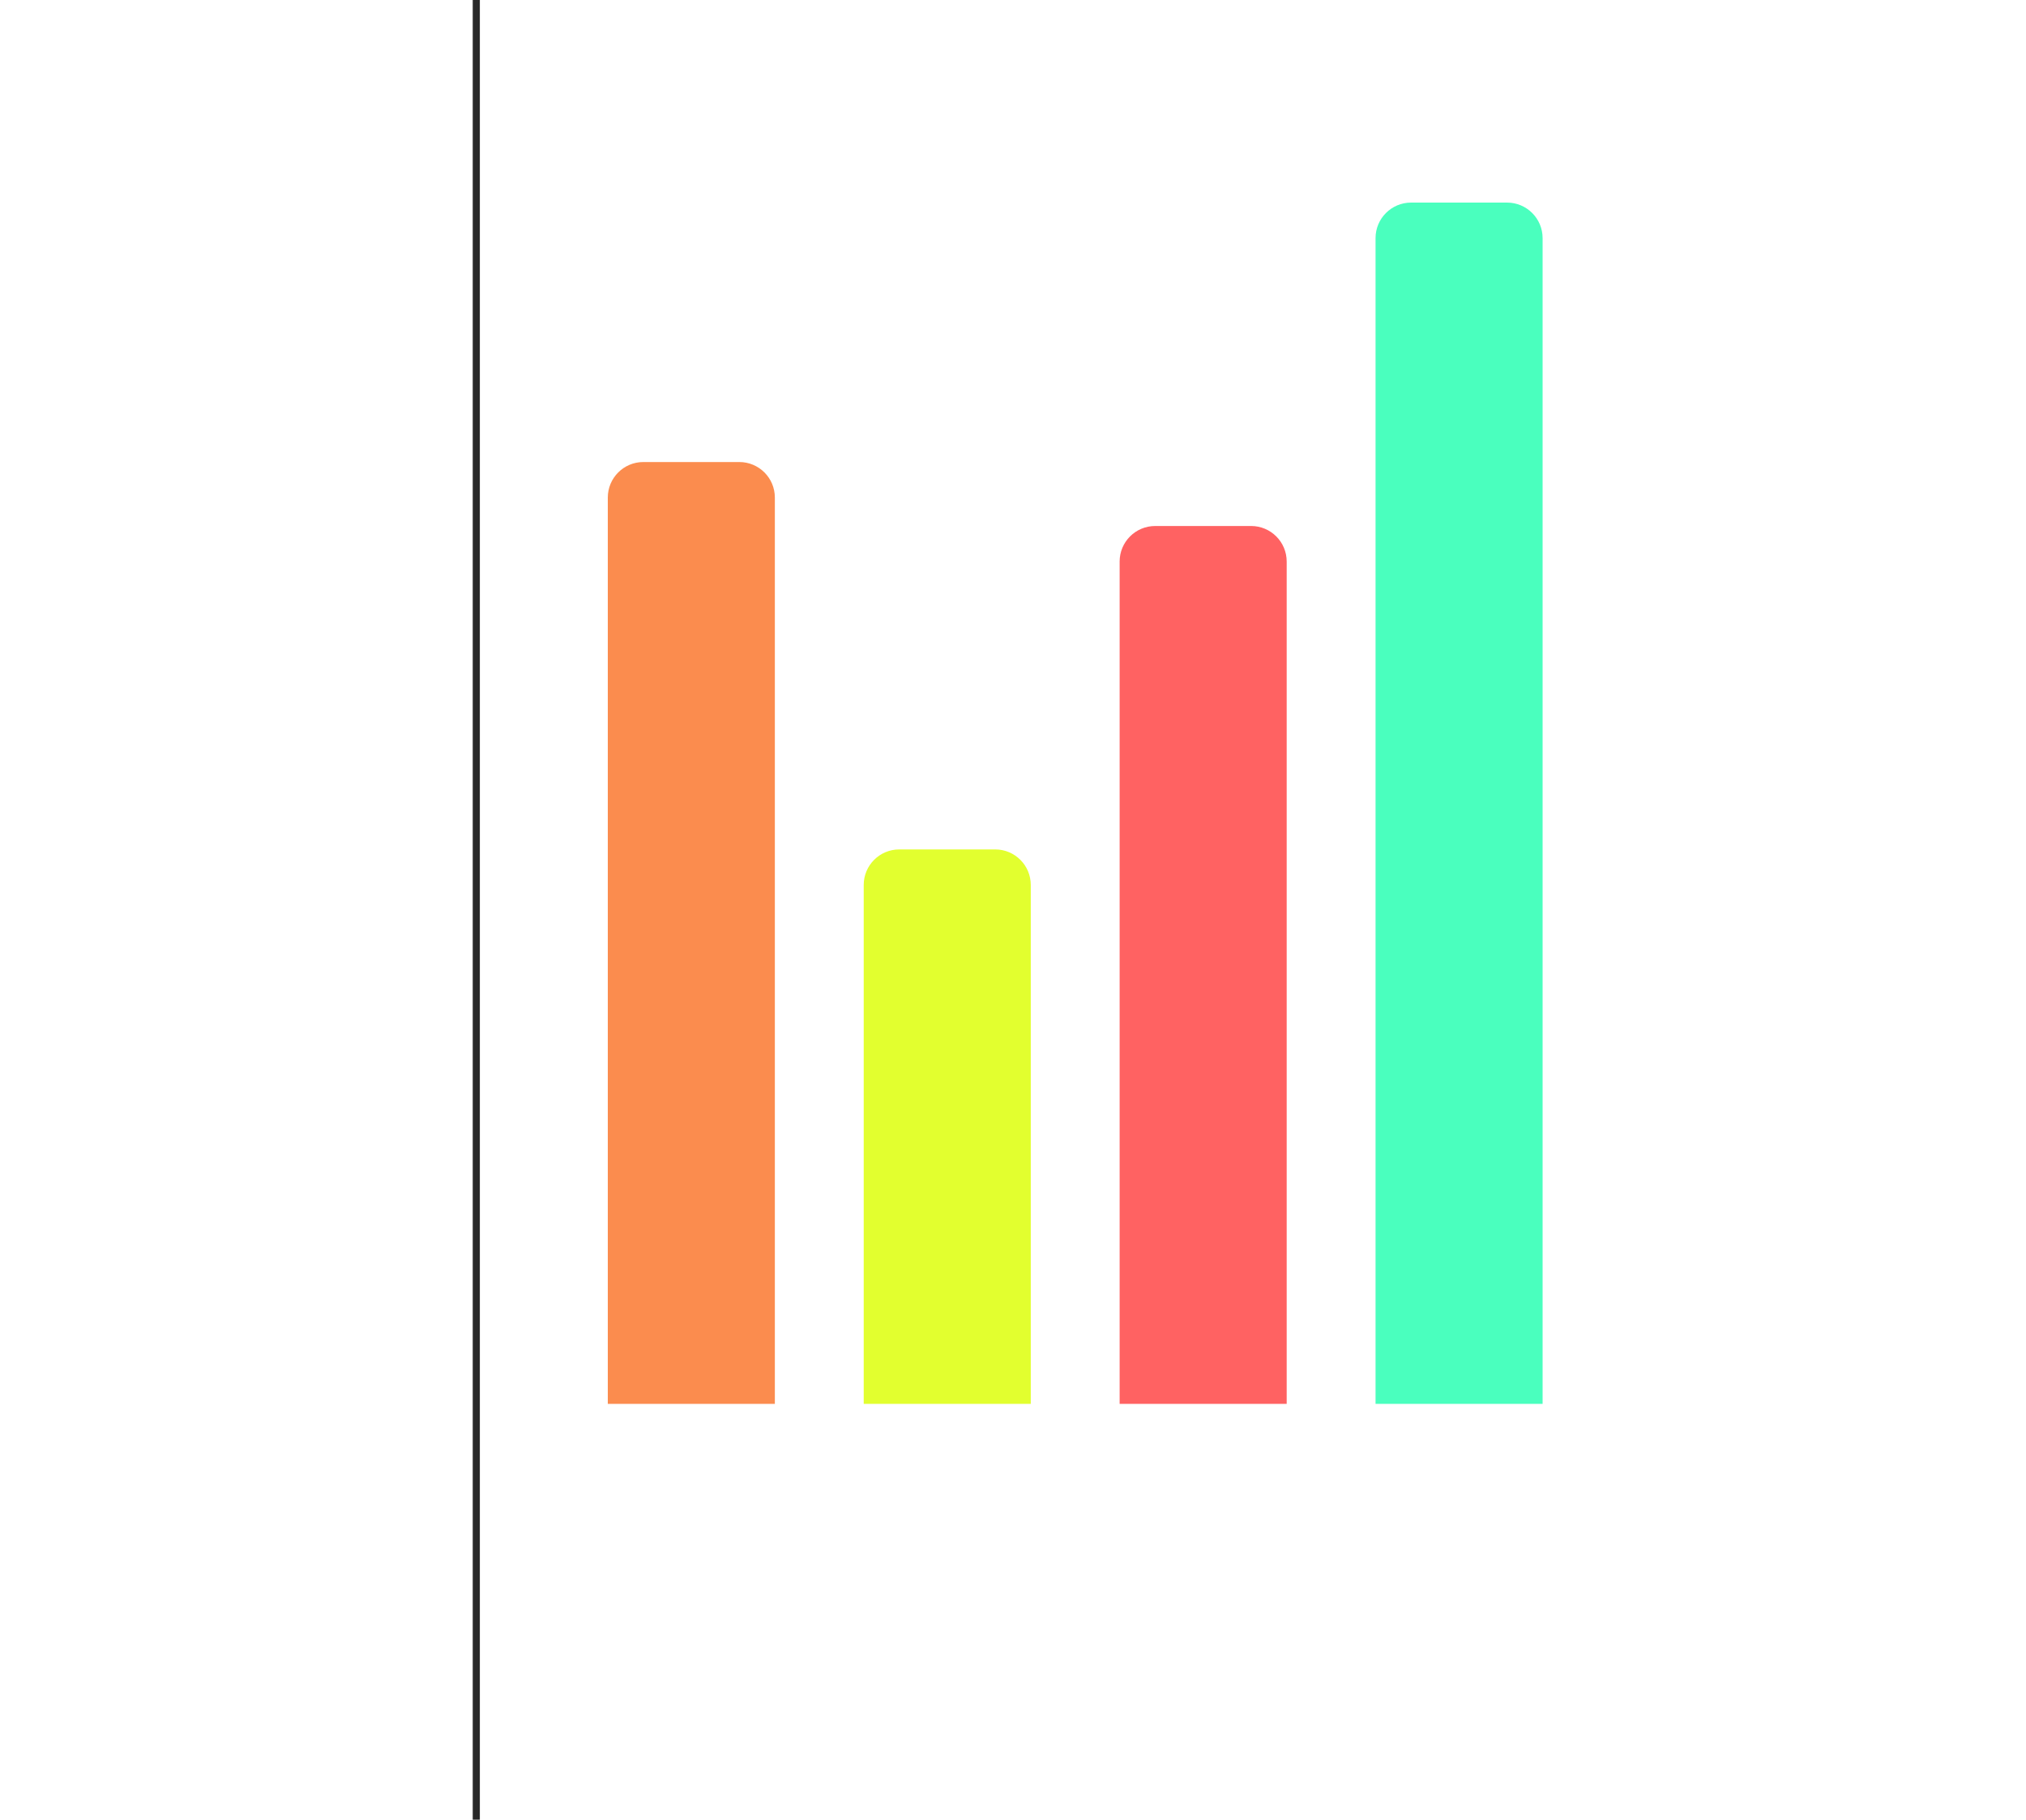
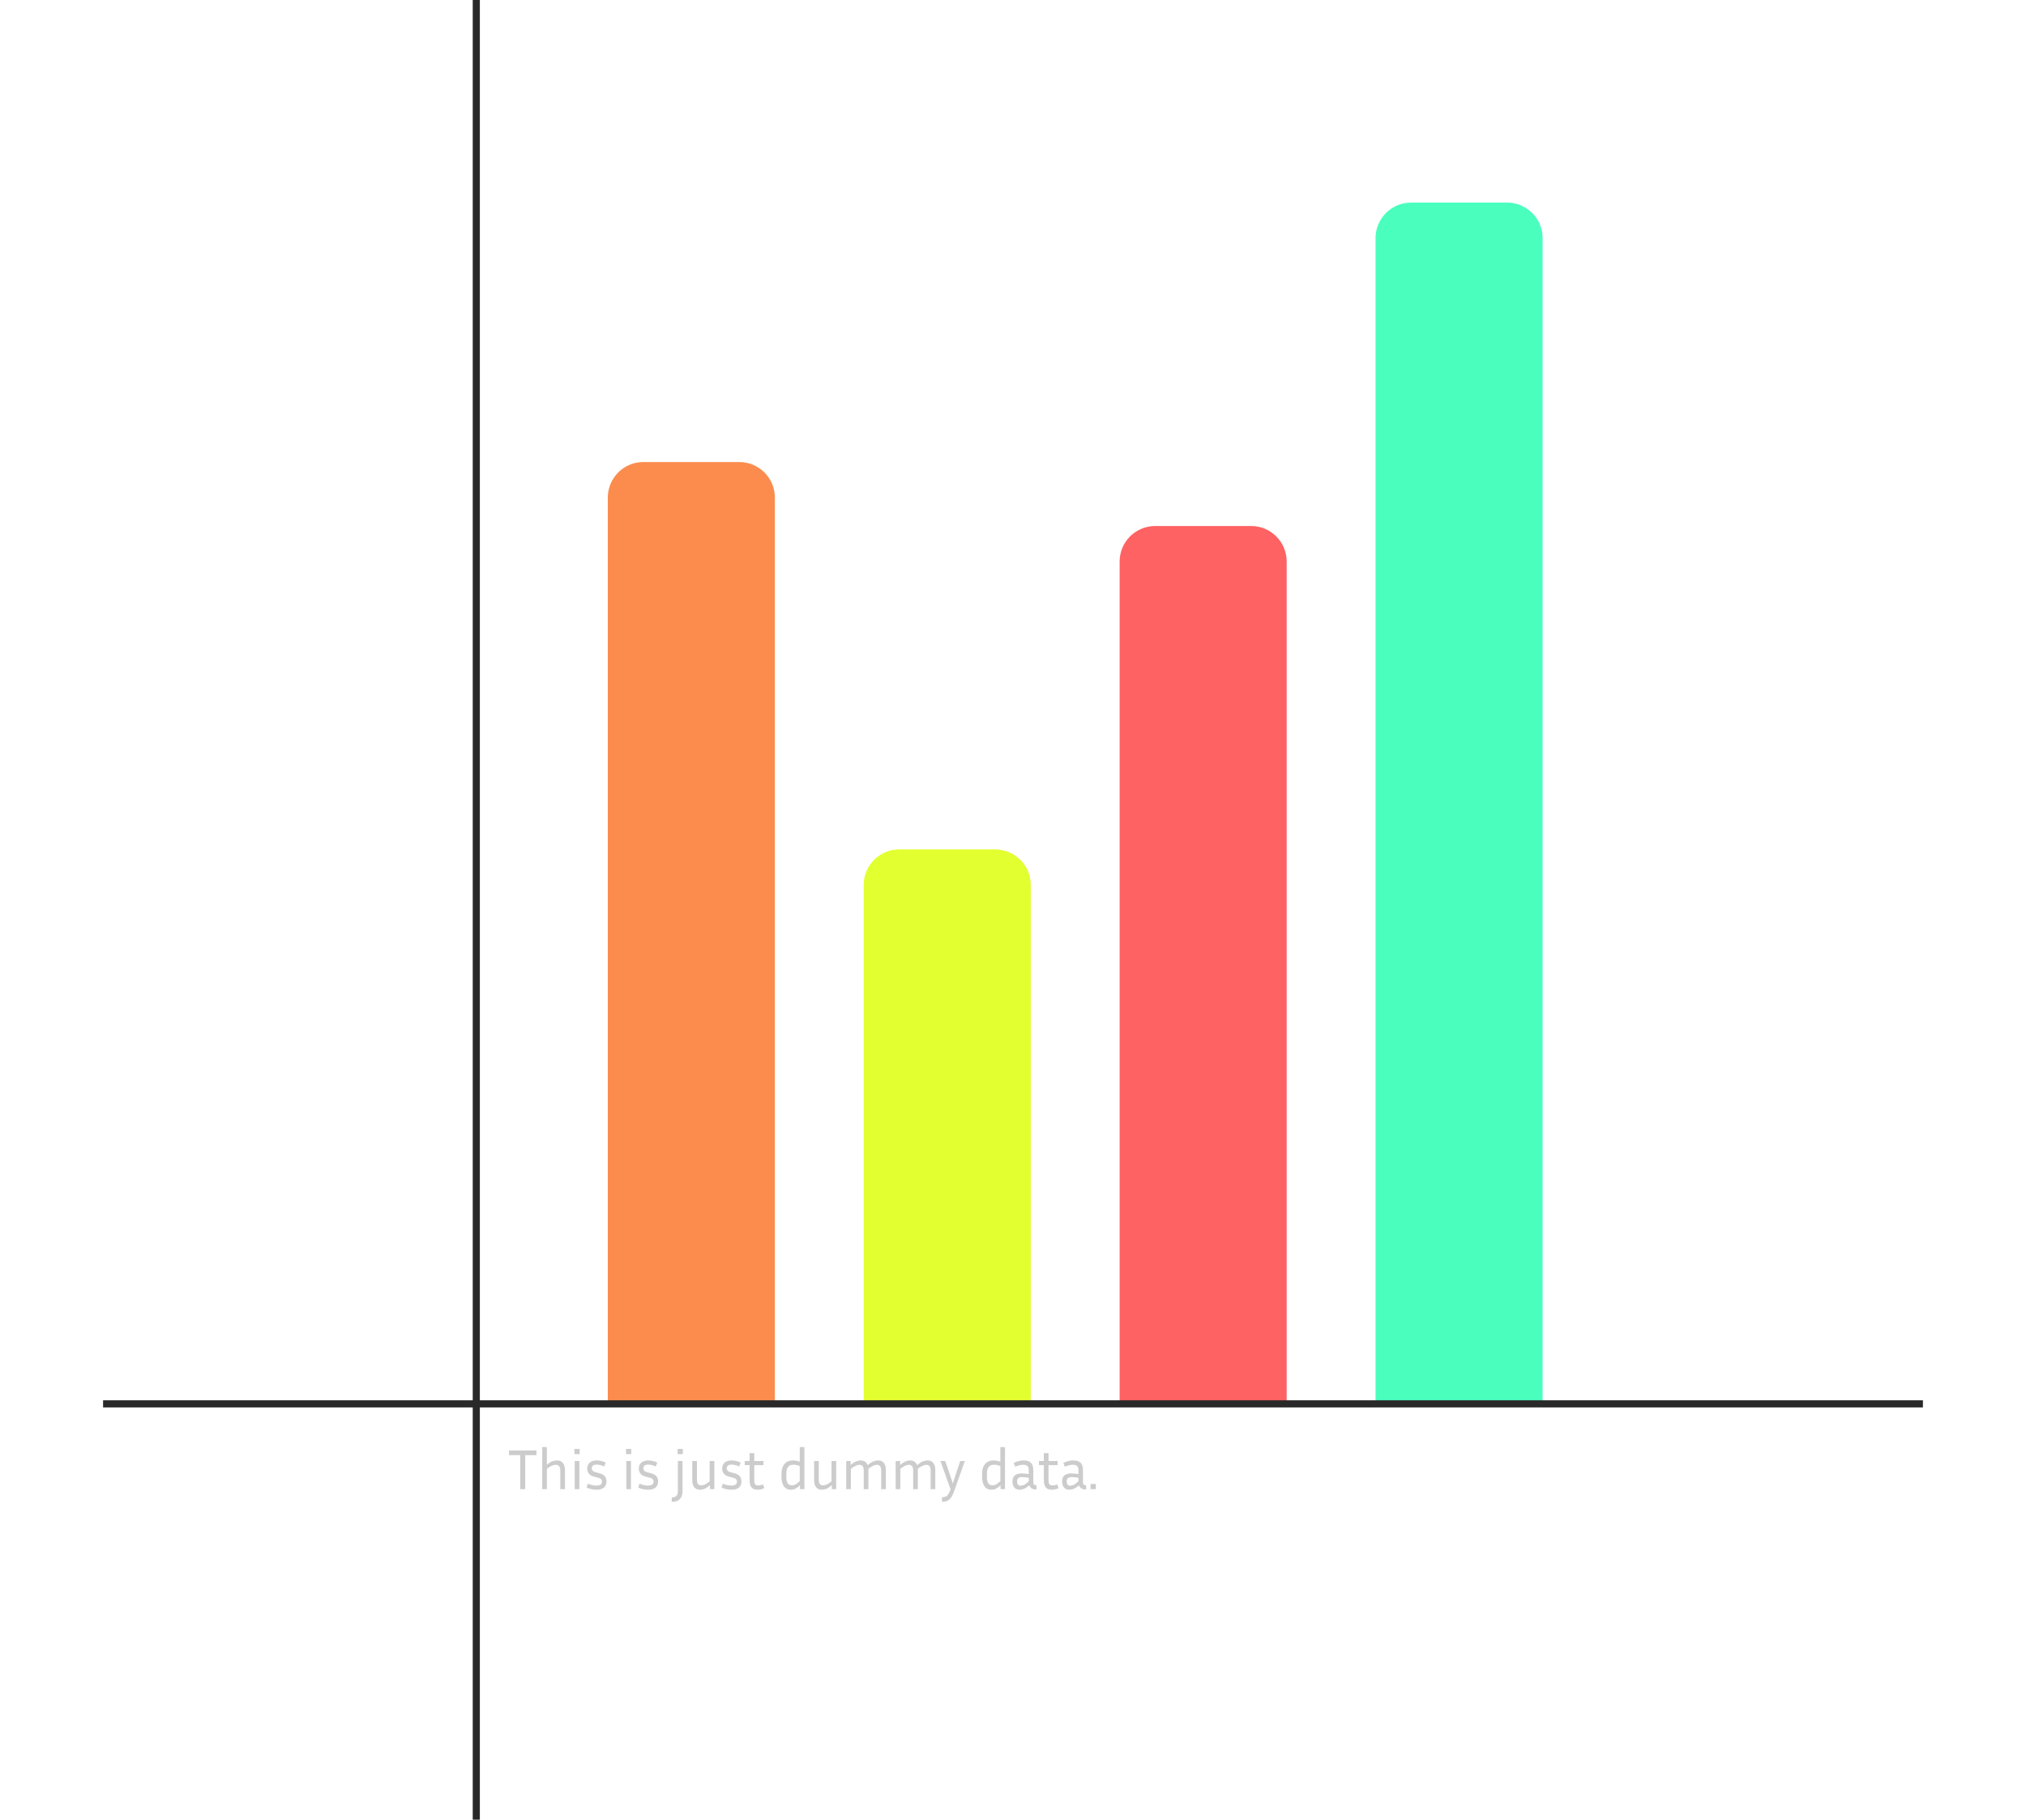
<svg xmlns="http://www.w3.org/2000/svg" width="570" height="512" viewBox="0 0 570 512" fill="none">
-   <g id="Group 6">
+   <g id="Group 8">
    <g id="bar1">
      <path id="Rectangle 1" d="M171 140C171 134.477 175.477 130 181 130H208C213.523 130 218 134.477 218 140V395H171V140Z" fill="#FB8C4E" />
    </g>
    <g id="bar2">
      <path id="Rectangle 2" d="M243 249C243 243.477 247.477 239 253 239H280C285.523 239 290 243.477 290 249V395H243V249Z" fill="#E2FF2F" />
    </g>
    <g id="bar3">
      <path id="Rectangle 3" d="M315 158C315 152.477 319.477 148 325 148H352C357.523 148 362 152.477 362 158V395H315V158Z" fill="#FF6262" />
    </g>
    <g id="bar4">
      <path id="Rectangle 4" d="M387 67C387 61.477 391.477 57 397 57H424C429.523 57 434 61.477 434 67V395H387V67Z" fill="#4AFFBE" />
    </g>
    <path id="Vector 1" d="M134 0V512" stroke="#292929" stroke-width="2" />
+     <path id="Vector 3" d="M541 395L29 395" stroke="#292929" stroke-width="2" />
+     <path id="This is just dummy data." opacity="0.2" d="M143.208 409.432V408.12H150.936V409.432H147.768V419H146.376V409.432H143.208ZM156.357 412.152C156.058 412.152 155.706 412.227 155.301 412.376C154.906 412.525 154.426 412.829 153.861 413.288V419H152.549V407.16H153.861V412.136C154.415 411.667 154.917 411.347 155.365 411.176C155.813 411.005 156.25 410.92 156.677 410.92C157.413 410.92 157.973 411.155 158.357 411.624C158.751 412.083 158.949 412.739 158.949 413.592V419H157.637V413.784C157.637 412.696 157.21 412.152 156.357 412.152ZM163.081 409.144H161.609V407.672H163.081V409.144ZM163.001 419H161.689V411.08H163.001V419ZM167.766 417.992C168.833 417.992 169.366 417.629 169.366 416.904C169.366 416.595 169.27 416.349 169.078 416.168C168.886 415.987 168.534 415.832 168.022 415.704L167.142 415.48C166.491 415.32 166.006 415.043 165.686 414.648C165.366 414.243 165.206 413.763 165.206 413.208C165.206 412.803 165.297 412.429 165.478 412.088C165.659 411.736 165.947 411.453 166.342 411.24C166.737 411.027 167.249 410.92 167.878 410.92C168.283 410.92 168.694 410.968 169.11 411.064C169.537 411.149 169.969 411.299 170.406 411.512L169.99 412.616C169.211 412.264 168.507 412.088 167.878 412.088C166.95 412.088 166.486 412.435 166.486 413.128C166.486 413.395 166.571 413.624 166.742 413.816C166.913 414.008 167.233 414.163 167.702 414.28L168.582 414.504C169.286 414.675 169.803 414.952 170.134 415.336C170.465 415.72 170.63 416.216 170.63 416.824C170.63 417.261 170.534 417.661 170.342 418.024C170.161 418.376 169.862 418.653 169.446 418.856C169.041 419.059 168.491 419.16 167.798 419.16C167.339 419.16 166.881 419.112 166.422 419.016C165.974 418.92 165.51 418.765 165.03 418.552L165.382 417.464C165.841 417.645 166.257 417.779 166.63 417.864C167.003 417.949 167.382 417.992 167.766 417.992ZM177.597 409.144H176.125V407.672H177.597V409.144ZM177.517 419H176.205V411.08H177.517V419ZM182.282 417.992C183.348 417.992 183.882 417.629 183.882 416.904C183.882 416.595 183.786 416.349 183.594 416.168C183.402 415.987 183.05 415.832 182.538 415.704L181.658 415.48C181.007 415.32 180.522 415.043 180.202 414.648C179.882 414.243 179.722 413.763 179.722 413.208C179.722 412.803 179.812 412.429 179.993 412.088C180.175 411.736 180.463 411.453 180.858 411.24C181.252 411.027 181.764 410.92 182.394 410.92C182.799 410.92 183.21 410.968 183.626 411.064C184.052 411.149 184.484 411.299 184.922 411.512L184.506 412.616C183.727 412.264 183.023 412.088 182.394 412.088C181.466 412.088 181.002 412.435 181.002 413.128C181.002 413.395 181.087 413.624 181.258 413.816C181.428 414.008 181.748 414.163 182.218 414.28L183.098 414.504C183.802 414.675 184.319 414.952 184.65 415.336C184.98 415.72 185.146 416.216 185.146 416.824C185.146 417.261 185.05 417.661 184.858 418.024C184.676 418.376 184.378 418.653 183.962 418.856C183.556 419.059 183.007 419.16 182.314 419.16C181.855 419.16 181.396 419.112 180.938 419.016C180.49 418.92 180.026 418.765 179.546 418.552L179.898 417.464C180.356 417.645 180.772 417.779 181.146 417.864C181.519 417.949 181.898 417.992 182.282 417.992ZM192.113 409.144H190.641V407.672H192.113V409.144ZM188.992 422.568V421.32C189.558 421.32 189.985 421.187 190.273 420.92C190.571 420.653 190.721 420.136 190.721 419.368V411.08H192.033V419.368C192.033 419.987 191.942 420.536 191.761 421.016C191.579 421.496 191.265 421.875 190.817 422.152C190.379 422.429 189.771 422.568 188.992 422.568ZM199.741 419V417.88C199.186 418.36 198.69 418.696 198.253 418.888C197.816 419.069 197.378 419.16 196.941 419.16C196.237 419.16 195.698 418.931 195.325 418.472C194.952 418.003 194.765 417.347 194.765 416.504V411.08H196.077V416.312C196.077 416.867 196.173 417.277 196.365 417.544C196.568 417.8 196.866 417.928 197.261 417.928C197.56 417.928 197.896 417.853 198.269 417.704C198.642 417.555 199.106 417.256 199.661 416.808V411.08H200.973V419H199.741ZM205.735 417.992C206.801 417.992 207.335 417.629 207.335 416.904C207.335 416.595 207.239 416.349 207.047 416.168C206.855 415.987 206.503 415.832 205.991 415.704L205.111 415.48C204.46 415.32 203.975 415.043 203.655 414.648C203.335 414.243 203.175 413.763 203.175 413.208C203.175 412.803 203.265 412.429 203.447 412.088C203.628 411.736 203.916 411.453 204.311 411.24C204.705 411.027 205.217 410.92 205.847 410.92C206.252 410.92 206.663 410.968 207.079 411.064C207.505 411.149 207.937 411.299 208.375 411.512L207.959 412.616C207.18 412.264 206.476 412.088 205.847 412.088C204.919 412.088 204.455 412.435 204.455 413.128C204.455 413.395 204.54 413.624 204.711 413.816C204.881 414.008 205.201 414.163 205.671 414.28L206.551 414.504C207.255 414.675 207.772 414.952 208.103 415.336C208.433 415.72 208.599 416.216 208.599 416.824C208.599 417.261 208.503 417.661 208.311 418.024C208.129 418.376 207.831 418.653 207.415 418.856C207.009 419.059 206.46 419.16 205.767 419.16C205.308 419.16 204.849 419.112 204.391 419.016C203.943 418.92 203.479 418.765 202.999 418.552L203.351 417.464C203.809 417.645 204.225 417.779 204.599 417.864C204.972 417.949 205.351 417.992 205.735 417.992ZM215.041 418.712C214.444 419.011 213.809 419.16 213.137 419.16C212.561 419.16 212.108 419.043 211.777 418.808C211.457 418.573 211.228 418.259 211.089 417.864C210.961 417.469 210.897 417.032 210.897 416.552V412.232H209.521V411.08H210.897V408.872H212.209V411.08H214.801V412.232H212.209V416.504C212.209 417.059 212.3 417.443 212.481 417.656C212.673 417.859 212.967 417.96 213.361 417.96C213.553 417.96 213.751 417.939 213.953 417.896C214.167 417.843 214.396 417.757 214.641 417.64L215.041 418.712ZM225.068 419V417.896C224.577 418.365 224.129 418.696 223.724 418.888C223.329 419.069 222.918 419.16 222.492 419.16C221.649 419.16 220.998 418.84 220.54 418.2C220.092 417.56 219.868 416.664 219.868 415.512V414.584C219.868 413.464 220.145 412.573 220.7 411.912C221.265 411.251 222.081 410.92 223.148 410.92C223.457 410.92 223.766 410.952 224.076 411.016C224.385 411.08 224.694 411.171 225.004 411.288V407.16H226.316V419H225.068ZM221.228 415.512C221.228 416.344 221.356 416.957 221.612 417.352C221.878 417.736 222.273 417.928 222.796 417.928C223.105 417.928 223.425 417.853 223.756 417.704C224.086 417.544 224.502 417.219 225.004 416.728V412.504C224.694 412.365 224.396 412.269 224.108 412.216C223.82 412.152 223.537 412.12 223.26 412.12C222.534 412.12 222.012 412.339 221.692 412.776C221.382 413.213 221.228 413.816 221.228 414.584V415.512ZM234.022 419V417.88C233.468 418.36 232.972 418.696 232.534 418.888C232.097 419.069 231.66 419.16 231.222 419.16C230.518 419.16 229.98 418.931 229.606 418.472C229.233 418.003 229.046 417.347 229.046 416.504V411.08H230.358V416.312C230.358 416.867 230.454 417.277 230.646 417.544C230.849 417.8 231.148 417.928 231.542 417.928C231.841 417.928 232.177 417.853 232.55 417.704C232.924 417.555 233.388 417.256 233.942 416.808V411.08H235.254V419H234.022ZM241.808 412.152C241.509 412.152 241.173 412.232 240.8 412.392C240.427 412.541 239.957 412.84 239.392 413.288V419H238.08V411.08H239.328V412.184C239.893 411.715 240.395 411.389 240.832 411.208C241.269 411.016 241.701 410.92 242.128 410.92C242.629 410.92 243.045 411.037 243.376 411.272C243.707 411.496 243.952 411.821 244.112 412.248C244.699 411.747 245.221 411.4 245.68 411.208C246.149 411.016 246.608 410.92 247.056 410.92C247.76 410.92 248.299 411.155 248.672 411.624C249.045 412.083 249.232 412.739 249.232 413.592V419H247.92V413.784C247.92 412.696 247.525 412.152 246.736 412.152C246.437 412.152 246.096 412.232 245.712 412.392C245.339 412.541 244.869 412.84 244.304 413.288C244.315 413.331 244.32 413.379 244.32 413.432C244.32 413.485 244.32 413.539 244.32 413.592V419H243.008V413.784C243.008 412.696 242.608 412.152 241.808 412.152ZM255.714 412.152C255.415 412.152 255.079 412.232 254.706 412.392C254.333 412.541 253.863 412.84 253.298 413.288V419H251.986V411.08H253.234V412.184C253.799 411.715 254.301 411.389 254.738 411.208C255.175 411.016 255.607 410.92 256.034 410.92C256.535 410.92 256.951 411.037 257.282 411.272C257.613 411.496 257.858 411.821 258.018 412.248C258.605 411.747 259.127 411.4 259.586 411.208C260.055 411.016 260.514 410.92 260.962 410.92C261.666 410.92 262.205 411.155 262.578 411.624C262.951 412.083 263.138 412.739 263.138 413.592V419H261.826V413.784C261.826 412.696 261.431 412.152 260.642 412.152C260.343 412.152 260.002 412.232 259.618 412.392C259.245 412.541 258.775 412.84 258.21 413.288C258.221 413.331 258.226 413.379 258.226 413.432C258.226 413.485 258.226 413.539 258.226 413.592V419H256.914V413.784C256.914 412.696 256.514 412.152 255.714 412.152ZM268.362 419.8C268.021 420.76 267.599 421.459 267.098 421.896C266.607 422.344 265.919 422.568 265.034 422.568V421.272C265.397 421.261 265.706 421.213 265.962 421.128C266.229 421.043 266.463 420.867 266.666 420.6C266.879 420.344 267.082 419.96 267.274 419.448L267.434 419.048L264.586 411.08H265.93L267.258 414.936L268.074 417.4L268.858 414.936L270.154 411.08H271.45L268.362 419.8ZM281.505 419V417.896C281.015 418.365 280.567 418.696 280.161 418.888C279.767 419.069 279.356 419.16 278.929 419.16C278.087 419.16 277.436 418.84 276.977 418.2C276.529 417.56 276.305 416.664 276.305 415.512V414.584C276.305 413.464 276.583 412.573 277.137 411.912C277.703 411.251 278.519 410.92 279.585 410.92C279.895 410.92 280.204 410.952 280.513 411.016C280.823 411.08 281.132 411.171 281.441 411.288V407.16H282.753V419H281.505ZM277.665 415.512C277.665 416.344 277.793 416.957 278.049 417.352C278.316 417.736 278.711 417.928 279.233 417.928C279.543 417.928 279.863 417.853 280.193 417.704C280.524 417.544 280.94 417.219 281.441 416.728V412.504C281.132 412.365 280.833 412.269 280.545 412.216C280.257 412.152 279.975 412.12 279.697 412.12C278.972 412.12 278.449 412.339 278.129 412.776C277.82 413.213 277.665 413.816 277.665 414.584V415.512ZM291.372 419.08C290.881 419.08 290.487 418.968 290.188 418.744C289.9 418.52 289.697 418.243 289.58 417.912C289.057 418.371 288.583 418.696 288.156 418.888C287.729 419.069 287.303 419.16 286.876 419.16C286.183 419.16 285.671 418.936 285.34 418.488C285.009 418.04 284.844 417.491 284.844 416.84C284.844 416.403 284.924 416.013 285.084 415.672C285.244 415.331 285.516 415.064 285.9 414.872C286.284 414.669 286.801 414.568 287.452 414.568C287.74 414.568 288.055 414.589 288.396 414.632C288.737 414.664 289.084 414.707 289.436 414.76V413.688C289.436 413.091 289.303 412.685 289.036 412.472C288.78 412.248 288.401 412.136 287.9 412.136C287.217 412.136 286.455 412.323 285.612 412.696L285.196 411.608C285.687 411.384 286.156 411.213 286.604 411.096C287.052 410.979 287.505 410.92 287.964 410.92C288.711 410.92 289.281 411.043 289.676 411.288C290.071 411.533 290.343 411.859 290.492 412.264C290.641 412.669 290.716 413.112 290.716 413.592V417.016C290.716 417.261 290.764 417.469 290.86 417.64C290.956 417.8 291.148 417.88 291.436 417.88H291.612V419.08H291.372ZM286.14 416.824C286.14 417.187 286.225 417.48 286.396 417.704C286.567 417.928 286.812 418.04 287.132 418.04C287.409 418.04 287.729 417.96 288.092 417.8C288.455 417.629 288.903 417.293 289.436 416.792V415.784C288.711 415.667 288.071 415.608 287.516 415.608C287.025 415.608 286.673 415.709 286.46 415.912C286.247 416.115 286.14 416.419 286.14 416.824ZM297.823 418.712C297.225 419.011 296.591 419.16 295.919 419.16C295.343 419.16 294.889 419.043 294.559 418.808C294.239 418.573 294.009 418.259 293.871 417.864C293.743 417.469 293.679 417.032 293.679 416.552V412.232H292.303V411.08H293.679V408.872H294.991V411.08H297.583V412.232H294.991V416.504C294.991 417.059 295.081 417.443 295.263 417.656C295.455 417.859 295.748 417.96 296.143 417.96C296.335 417.96 296.532 417.939 296.735 417.896C296.948 417.843 297.177 417.757 297.423 417.64L297.823 418.712ZM305.341 419.08C304.85 419.08 304.455 418.968 304.157 418.744C303.869 418.52 303.666 418.243 303.549 417.912C303.026 418.371 302.551 418.696 302.125 418.888C301.698 419.069 301.271 419.16 300.845 419.16C300.151 419.16 299.639 418.936 299.309 418.488C298.978 418.04 298.813 417.491 298.813 416.84C298.813 416.403 298.893 416.013 299.053 415.672C299.213 415.331 299.485 415.064 299.869 414.872C300.253 414.669 300.77 414.568 301.421 414.568C301.709 414.568 302.023 414.589 302.365 414.632C302.706 414.664 303.053 414.707 303.405 414.76V413.688C303.405 413.091 303.271 412.685 303.005 412.472C302.749 412.248 302.37 412.136 301.869 412.136C301.186 412.136 300.423 412.323 299.581 412.696L299.165 411.608C299.655 411.384 300.125 411.213 300.573 411.096C301.021 410.979 301.474 410.92 301.933 410.92C302.679 410.92 303.25 411.043 303.645 411.288C304.039 411.533 304.311 411.859 304.461 412.264C304.61 412.669 304.685 413.112 304.685 413.592V417.016C304.685 417.261 304.733 417.469 304.829 417.64C304.925 417.8 305.117 417.88 305.405 417.88H305.581V419.08H305.341ZM300.109 416.824C300.109 417.187 300.194 417.48 300.365 417.704C300.535 417.928 300.781 418.04 301.101 418.04C301.378 418.04 301.698 417.96 302.061 417.8C302.423 417.629 302.871 417.293 303.405 416.792V415.784C302.679 415.667 302.039 415.608 301.485 415.608C300.994 415.608 300.642 415.709 300.429 415.912C300.215 416.115 300.109 416.419 300.109 416.824ZM308.303 419H306.831V417.544H308.303V419Z" fill="black" />
  </g>
</svg>
